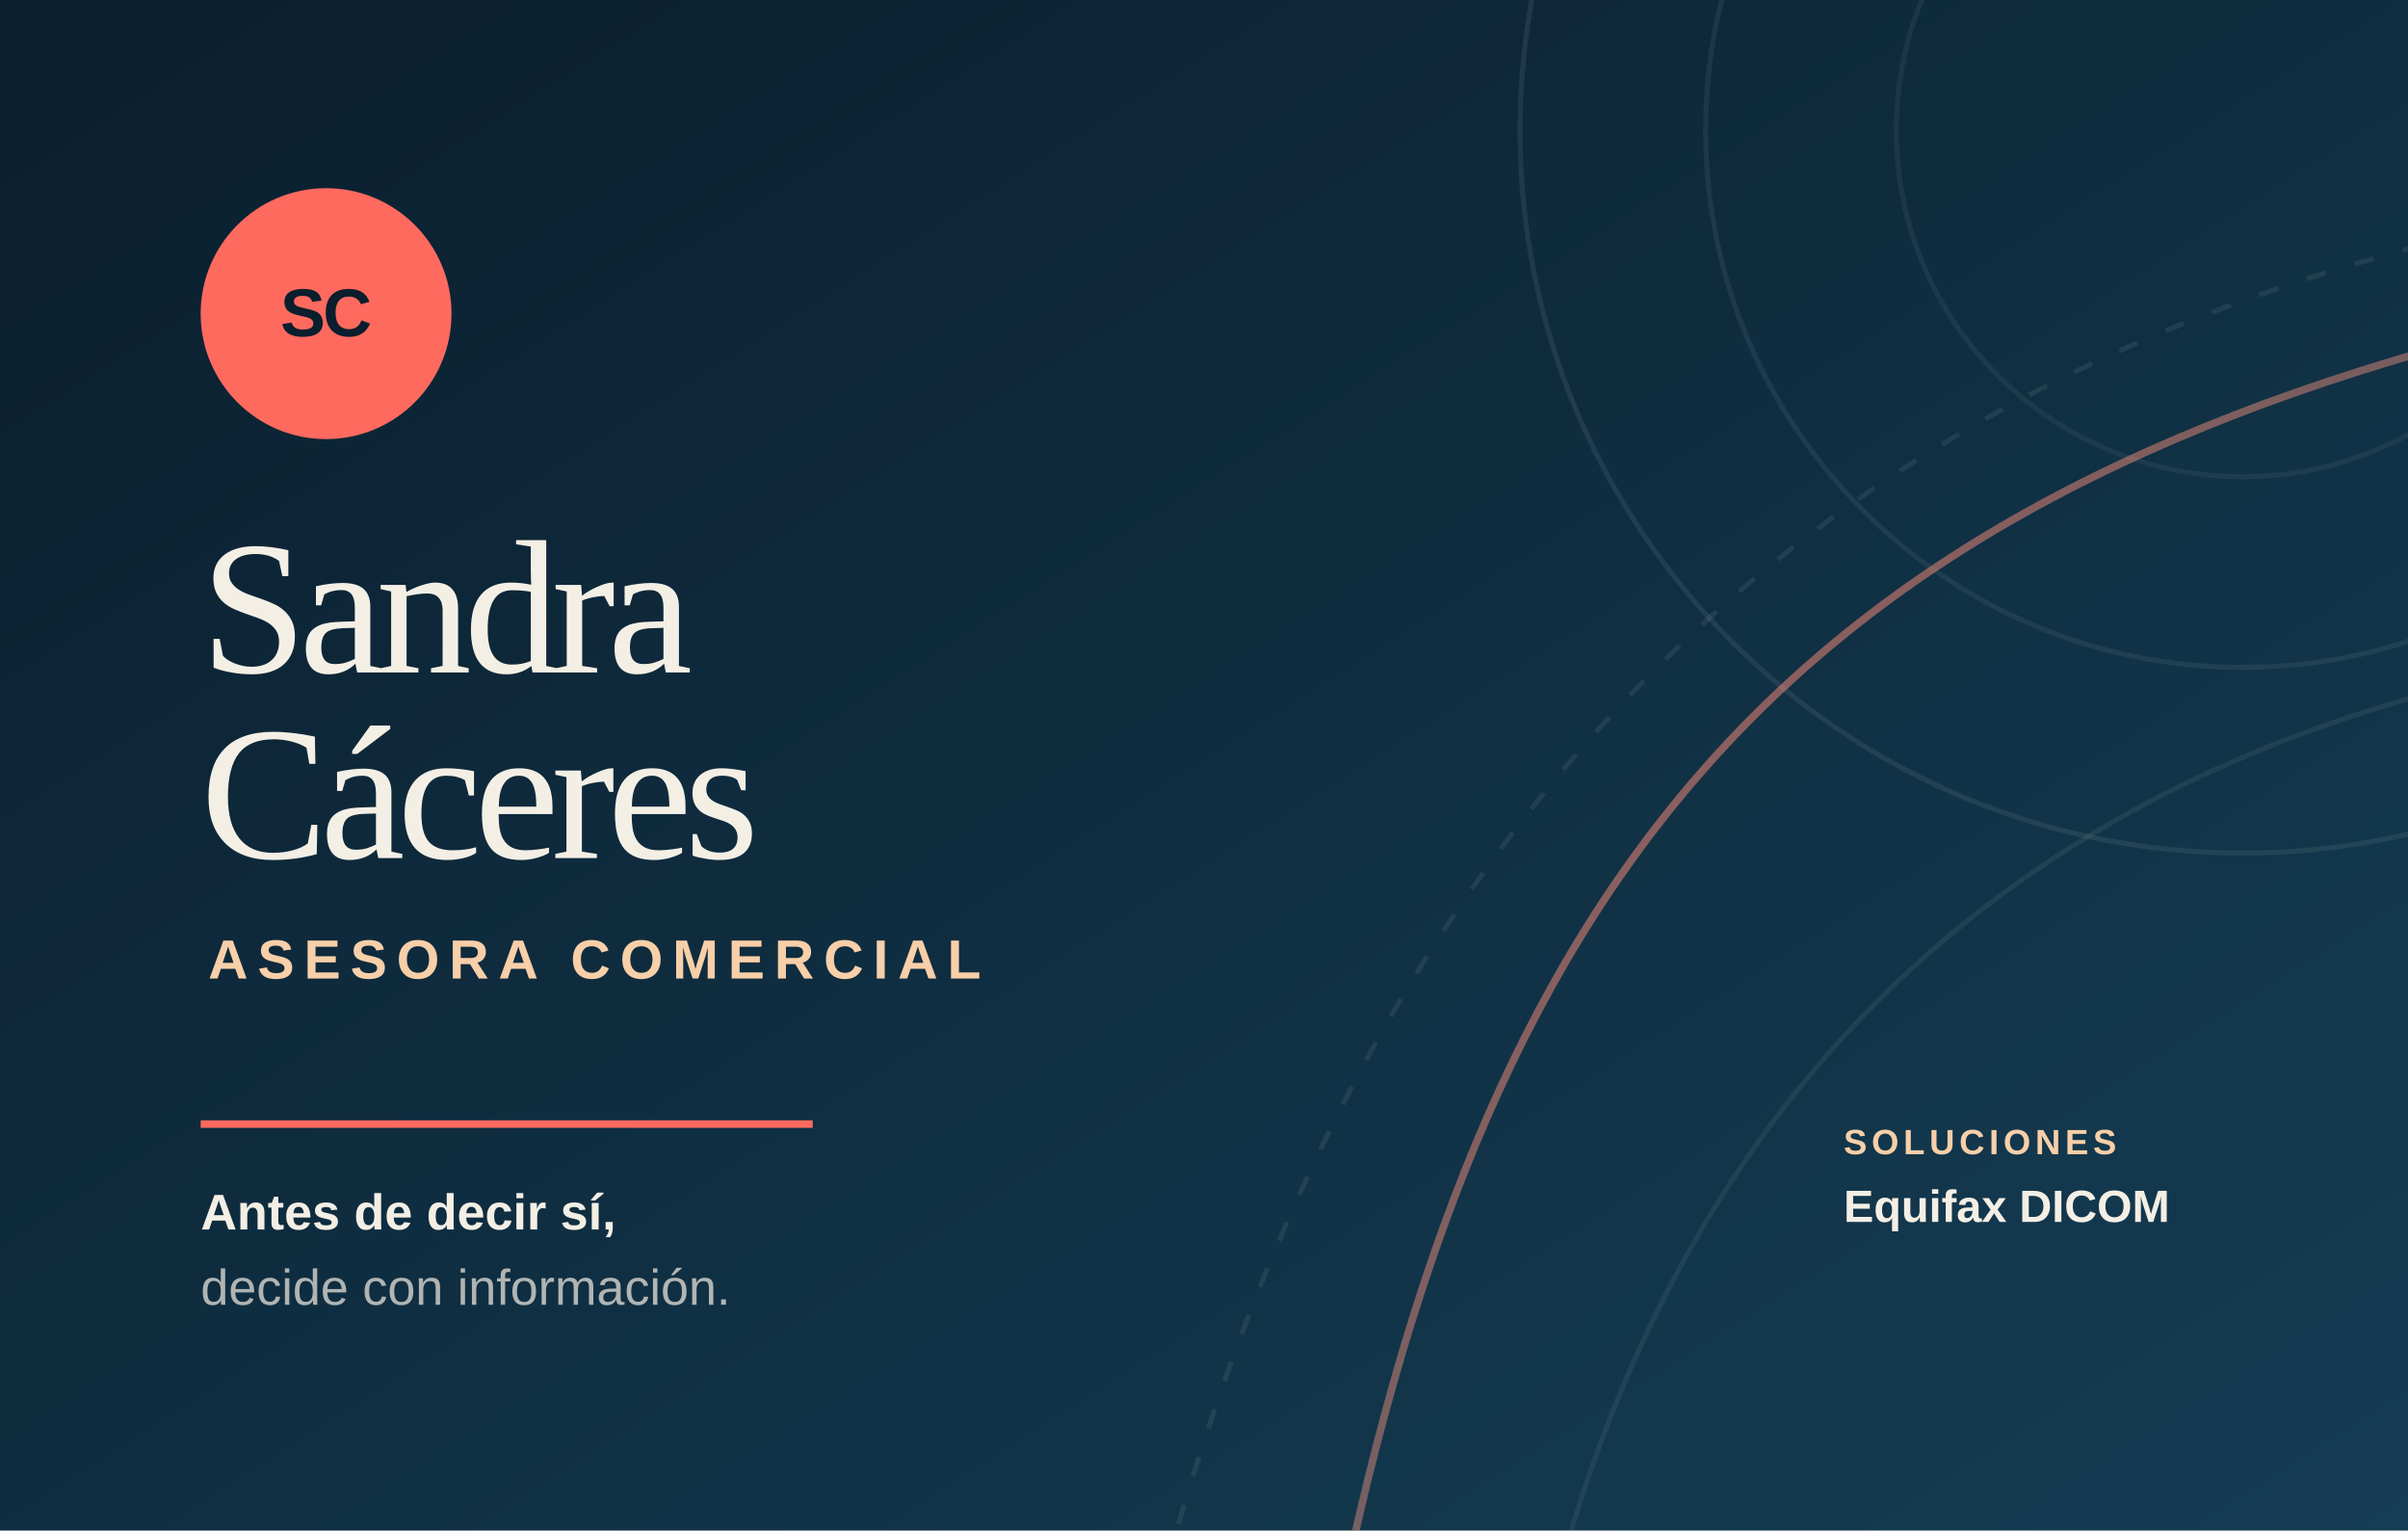
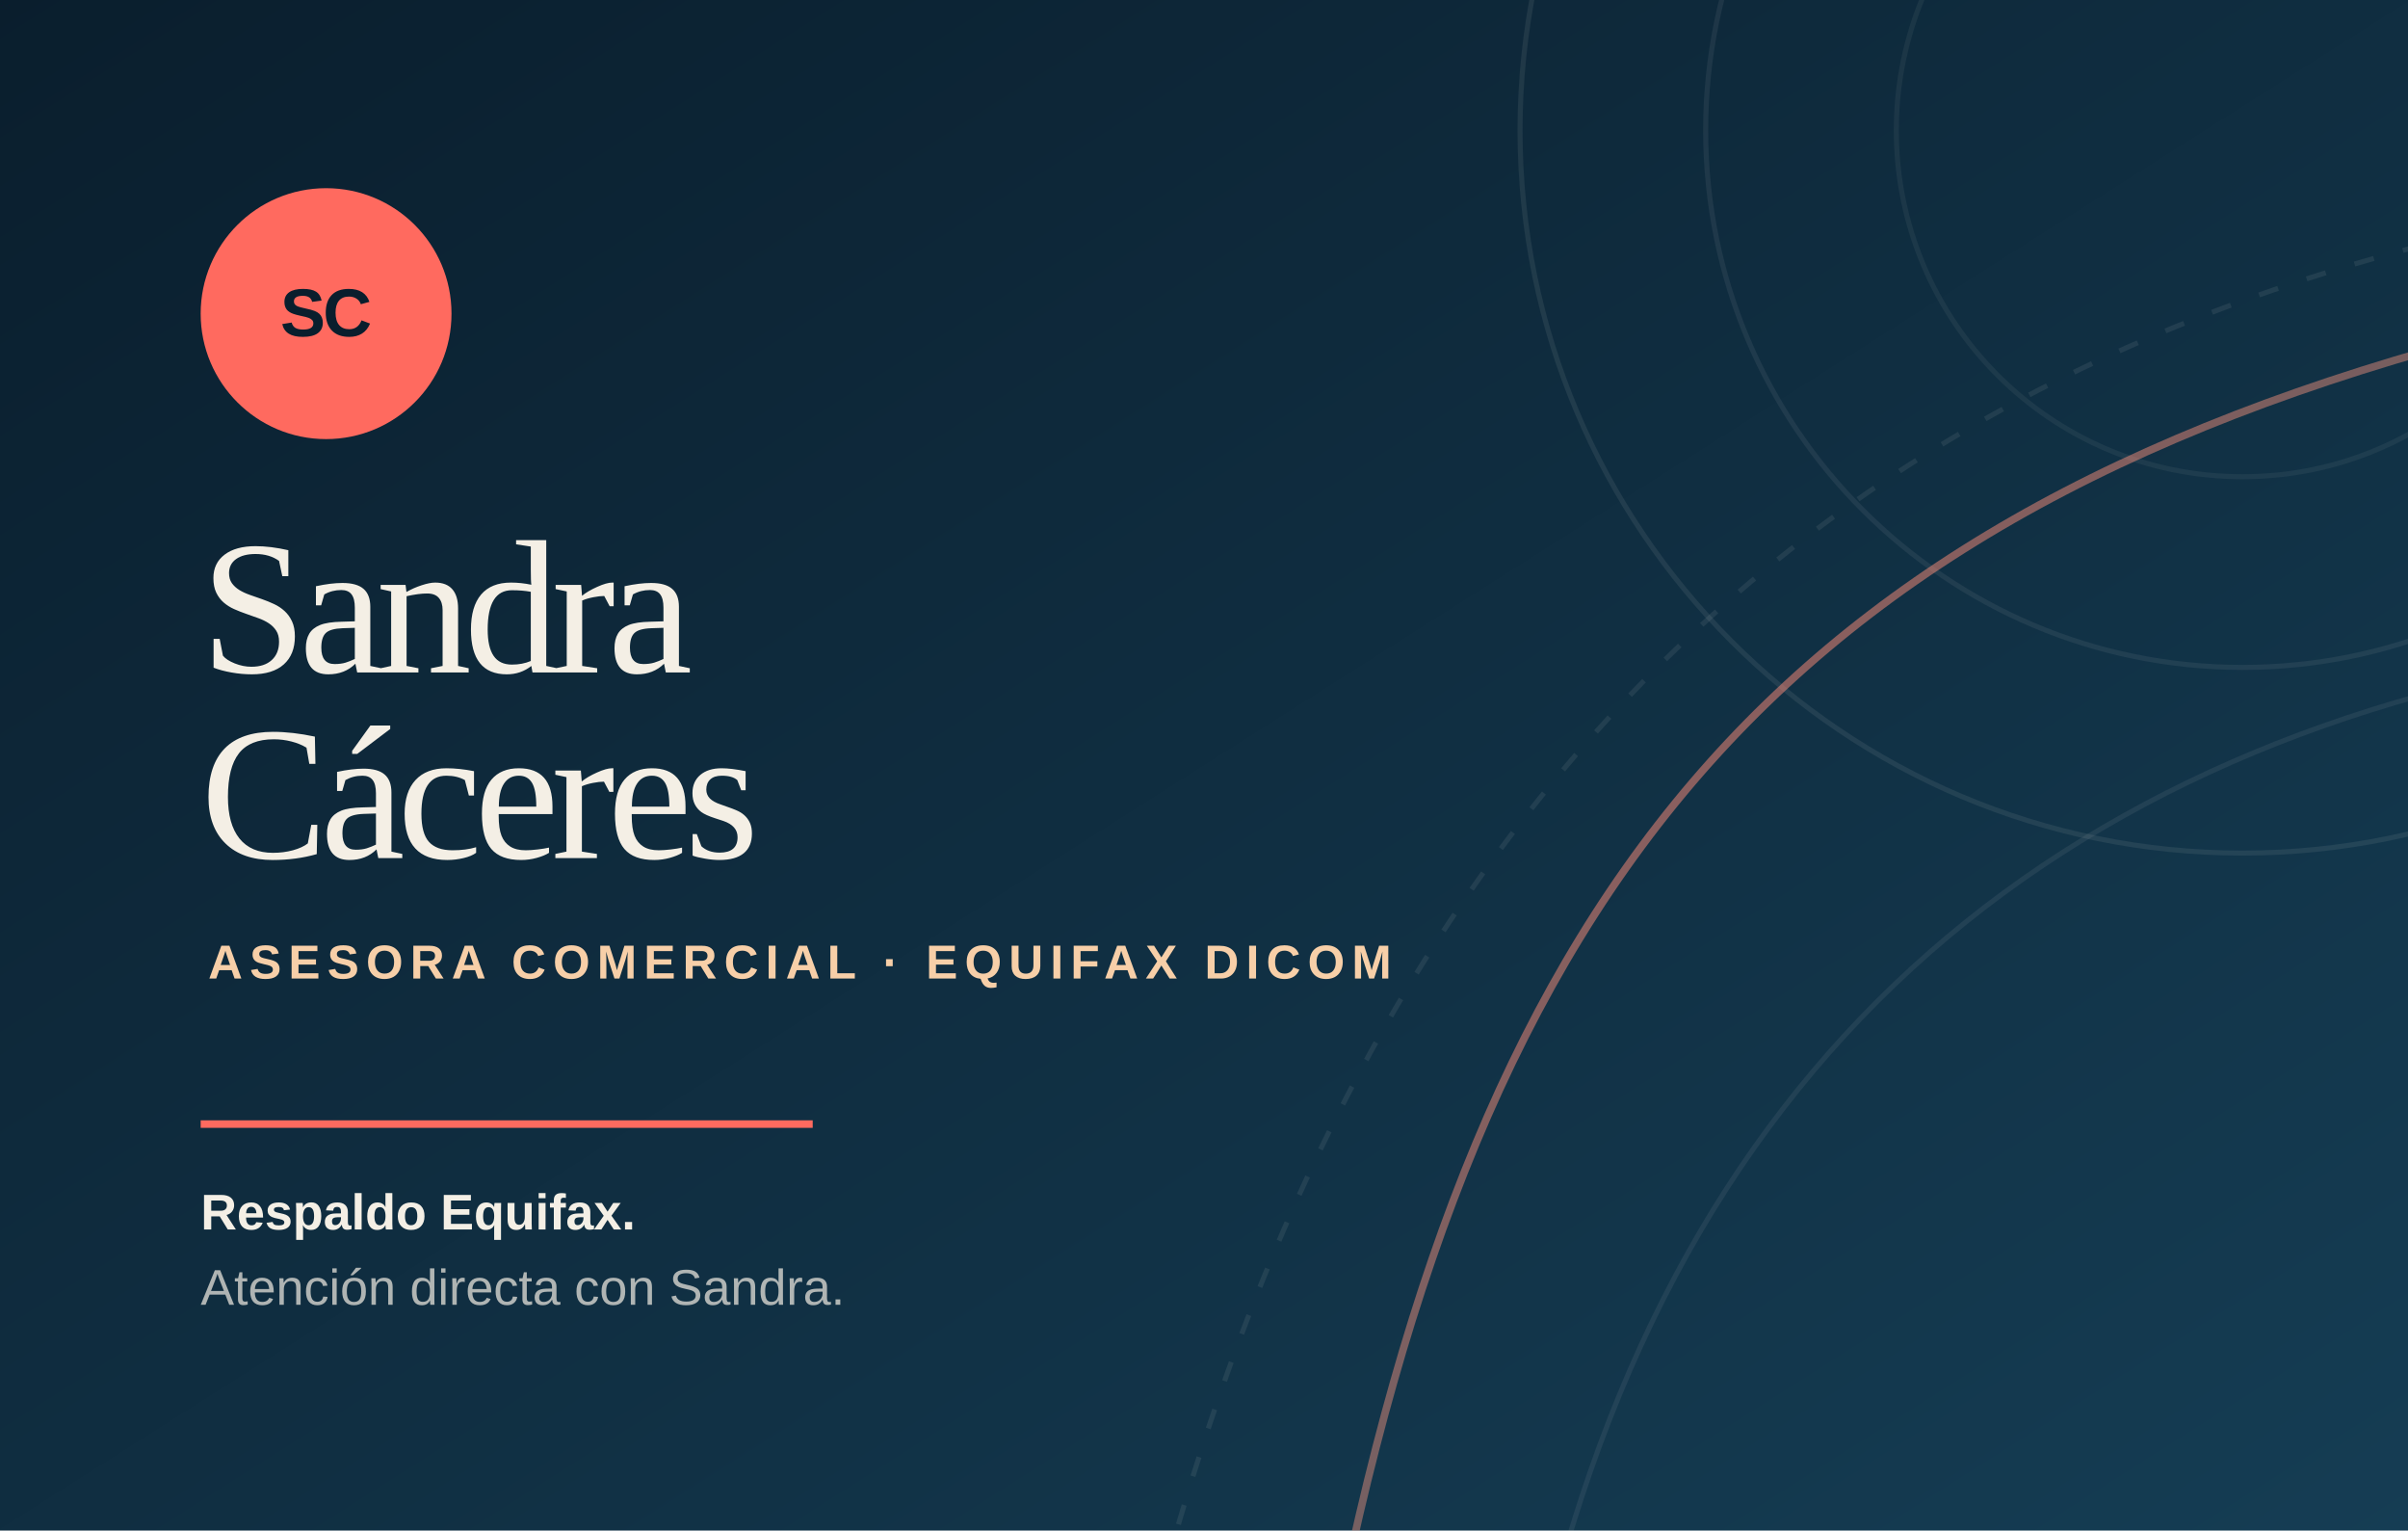
<svg xmlns="http://www.w3.org/2000/svg" width="96mm" height="61mm" viewBox="0 0 960 610" role="img" aria-labelledby="title desc">
  <defs>
    <linearGradient id="front-bg" x1="0" y1="0" x2="1" y2="1">
      <stop offset="0" stop-color="#0a1e2d" />
      <stop offset="1" stop-color="#153d54" />
    </linearGradient>
    <linearGradient id="front-line" x1="0" y1="0" x2="1" y2="1">
      <stop offset="0" stop-color="#ff6a5f" stop-opacity=".72" />
      <stop offset="1" stop-color="#f7cfa8" stop-opacity=".08" />
    </linearGradient>
    <clipPath id="front-clip">
      <rect width="960" height="610" />
    </clipPath>
  </defs>
  <rect width="960" height="610" fill="url(#front-bg)" />
  <g clip-path="url(#front-clip)" fill="none">
    <circle cx="894" cy="52" r="288" stroke="#f4efe5" stroke-opacity=".08" stroke-width="2" />
    <circle cx="894" cy="52" r="214" stroke="#f4efe5" stroke-opacity=".07" stroke-width="2" />
    <circle cx="894" cy="52" r="138" stroke="#f4efe5" stroke-opacity=".06" stroke-width="2" />
    <path d="M530 660C590 350 710 198 1025 125" stroke="url(#front-line)" stroke-width="3" />
    <path d="M450 685C528 334 721 136 1040 82" stroke="#f4efe5" stroke-opacity=".08" stroke-width="2" stroke-dasharray="8 12" />
    <path d="M610 675C661 423 820 294 1046 260" stroke="#f4efe5" stroke-opacity=".07" stroke-width="2" />
  </g>
  <g transform="translate(80 75)">
    <circle cx="50" cy="50" r="50" fill="#ff6a5f" />
    <text x="50" y="59" text-anchor="middle" fill="#0a1e2d" font-family="Arial, Helvetica, sans-serif" font-size="27" font-weight="800" letter-spacing="-1">SC</text>
  </g>
  <text x="80" y="268" fill="#f4efe5" font-family="Georgia, 'Times New Roman', serif" font-size="76" letter-spacing="-3">Sandra</text>
  <text x="80" y="342" fill="#f4efe5" font-family="Georgia, 'Times New Roman', serif" font-size="76" letter-spacing="-3">Cáceres</text>
-   <text x="83" y="390" fill="#f7cfa8" font-family="Arial, Helvetica, sans-serif" font-size="22" font-weight="700" letter-spacing="3.8">ASESORA COMERCIAL</text>
+   <text x="83" y="390" fill="#f7cfa8" font-family="Arial, Helvetica, sans-serif" font-size="19" font-weight="700" letter-spacing="2.8">ASESORA COMERCIAL · EQUIFAX DICOM</text>
  <line x1="80" y1="448" x2="324" y2="448" stroke="#ff6a5f" stroke-width="3" />
-   <text x="80" y="490" fill="#f4efe5" font-family="Arial, Helvetica, sans-serif" font-size="20" font-weight="650">Antes de decir sí,</text>
-   <text x="80" y="520" fill="#f4efe5" fill-opacity=".7" font-family="Arial, Helvetica, sans-serif" font-size="20">decide con información.</text>
-   <g transform="translate(735 460)">
-     <text x="0" y="0" fill="#f7cfa8" font-family="Arial, Helvetica, sans-serif" font-size="14" font-weight="750" letter-spacing="1.8">SOLUCIONES</text>
-     <text x="0" y="27" fill="#f4efe5" font-family="Arial, Helvetica, sans-serif" font-size="18" font-weight="700">Equifax DICOM</text>
-   </g>
+   <text x="80" y="490" fill="#f4efe5" font-family="Arial, Helvetica, sans-serif" font-size="20" font-weight="650">Respaldo Equifax.</text>
+   <text x="80" y="520" fill="#f4efe5" fill-opacity=".7" font-family="Arial, Helvetica, sans-serif" font-size="20">Atención directa con Sandra.</text>
</svg>
